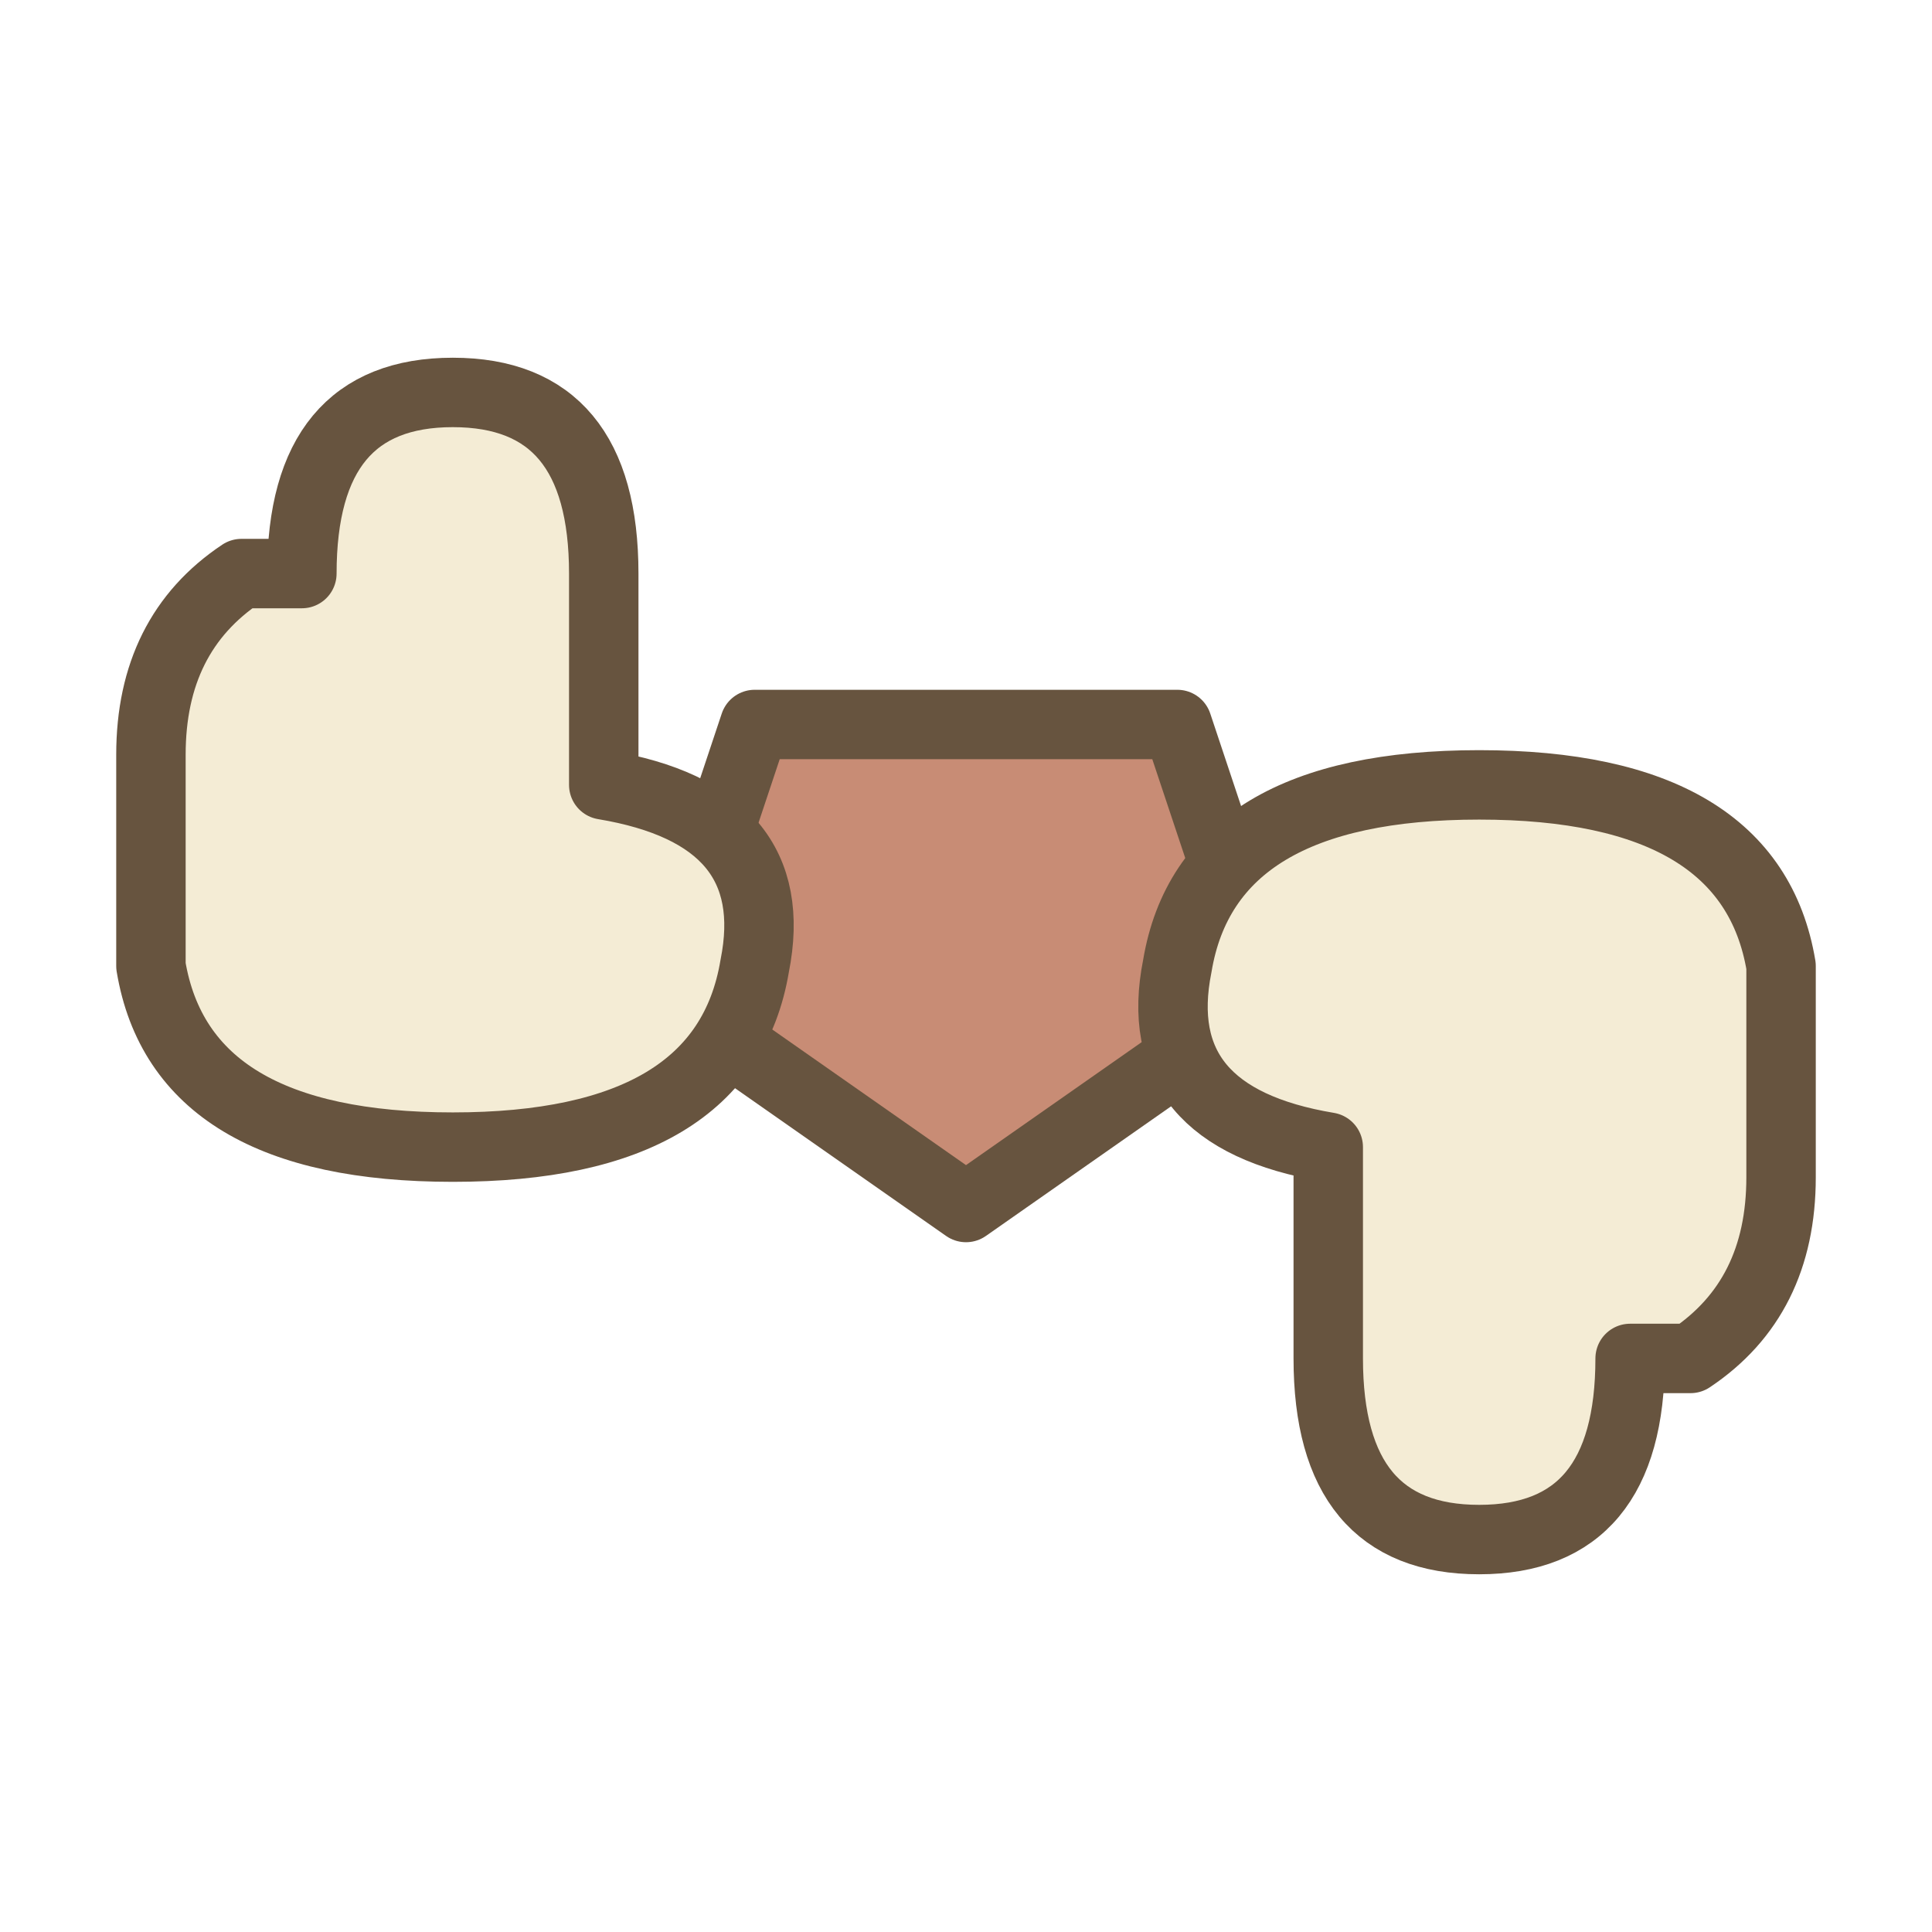
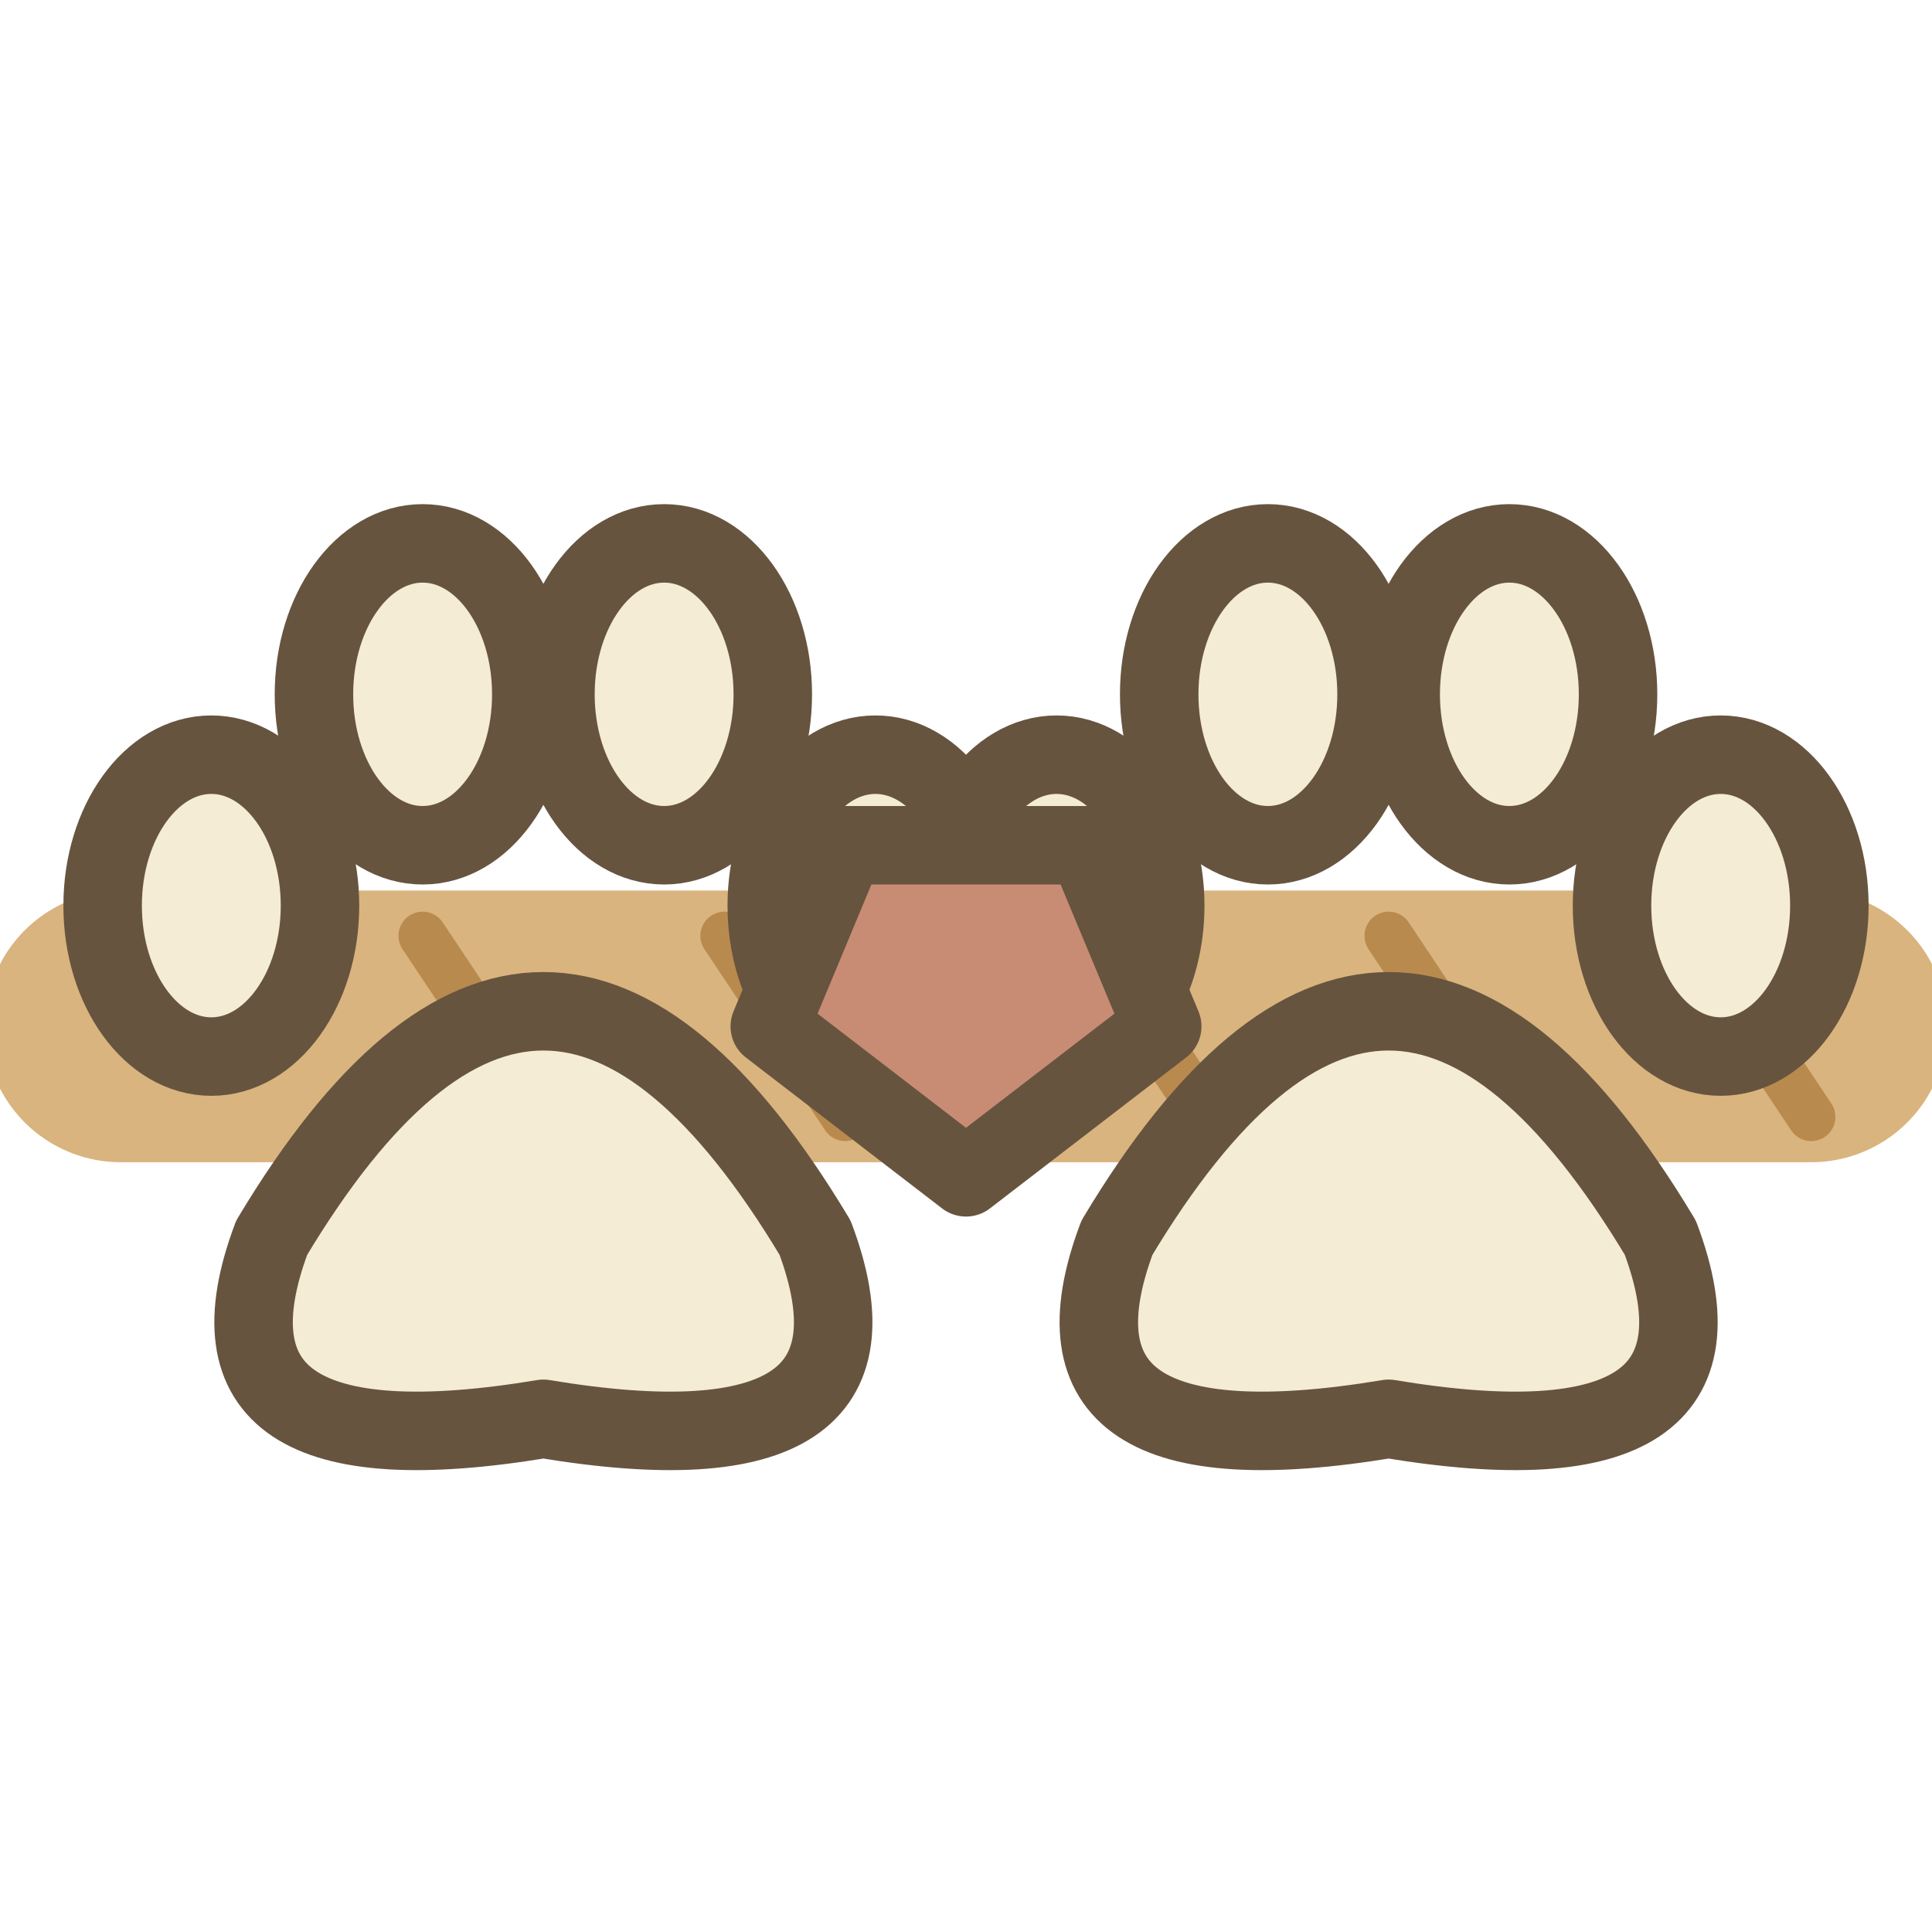
- <svg xmlns="http://www.w3.org/2000/svg" viewBox="0 0 64 64" fill="none" stroke="#67543f" stroke-width="2.3" stroke-linecap="round" stroke-linejoin="round" aria-hidden="true">
-   <path stroke="#d9b47e" stroke-width="7" d="M8 32h48" />
-   <path fill="#c88c75" d="M25 24h14l3 9-10 7-10-7Z" />
-   <path fill="#f4ecd5" d="M10 19q0-6 5-6t5 6v7q6 1 5 6-1 6-10 6t-10-6v-7q0-4 3-6Zm44 26q0 6-5 6t-5-6v-7q-6-1-5-6 1-6 10-6t10 6v7q0 4-3 6Z" />
+ <svg xmlns="http://www.w3.org/2000/svg" viewBox="0 0 64 64" fill="none" stroke="#67543f" stroke-width="2.6" stroke-linecap="round" stroke-linejoin="round" aria-hidden="true">
+   <path stroke="#d9b47e" stroke-width="9" d="M4 34h56" />
+   <path stroke="#b98a4e" stroke-width="1.6" d="M14 31l4 6m6-6l4 6m8-6l4 6m6-6l4 6m6-6l4 6" />
+   <g transform="translate(18 34) scale(1)" fill="#f4ecd5">
+     <path d="M-9 7Q0 -8 9 7Q12 15 0 13Q-12 15 -9 7Z" />
+     <ellipse cx="-11" cy="-4" rx="3.6" ry="5" />
+     <ellipse cx="-4" cy="-11" rx="3.6" ry="5" />
+     <ellipse cx="4" cy="-11" rx="3.6" ry="5" />
+     <ellipse cx="11" cy="-4" rx="3.6" ry="5" />
+   </g>
+   <g transform="translate(46 34) scale(1)" fill="#f4ecd5">
+     <path d="M-9 7Q0 -8 9 7Q12 15 0 13Q-12 15 -9 7Z" />
+     <ellipse cx="-11" cy="-4" rx="3.6" ry="5" />
+     <ellipse cx="-4" cy="-11" rx="3.6" ry="5" />
+     <ellipse cx="4" cy="-11" rx="3.6" ry="5" />
+     <ellipse cx="11" cy="-4" rx="3.6" ry="5" />
+   </g>
+   <path fill="#c88c75" d="M28 28h8l2.5 6-6.5 5-6.5-5Z" />
</svg>
